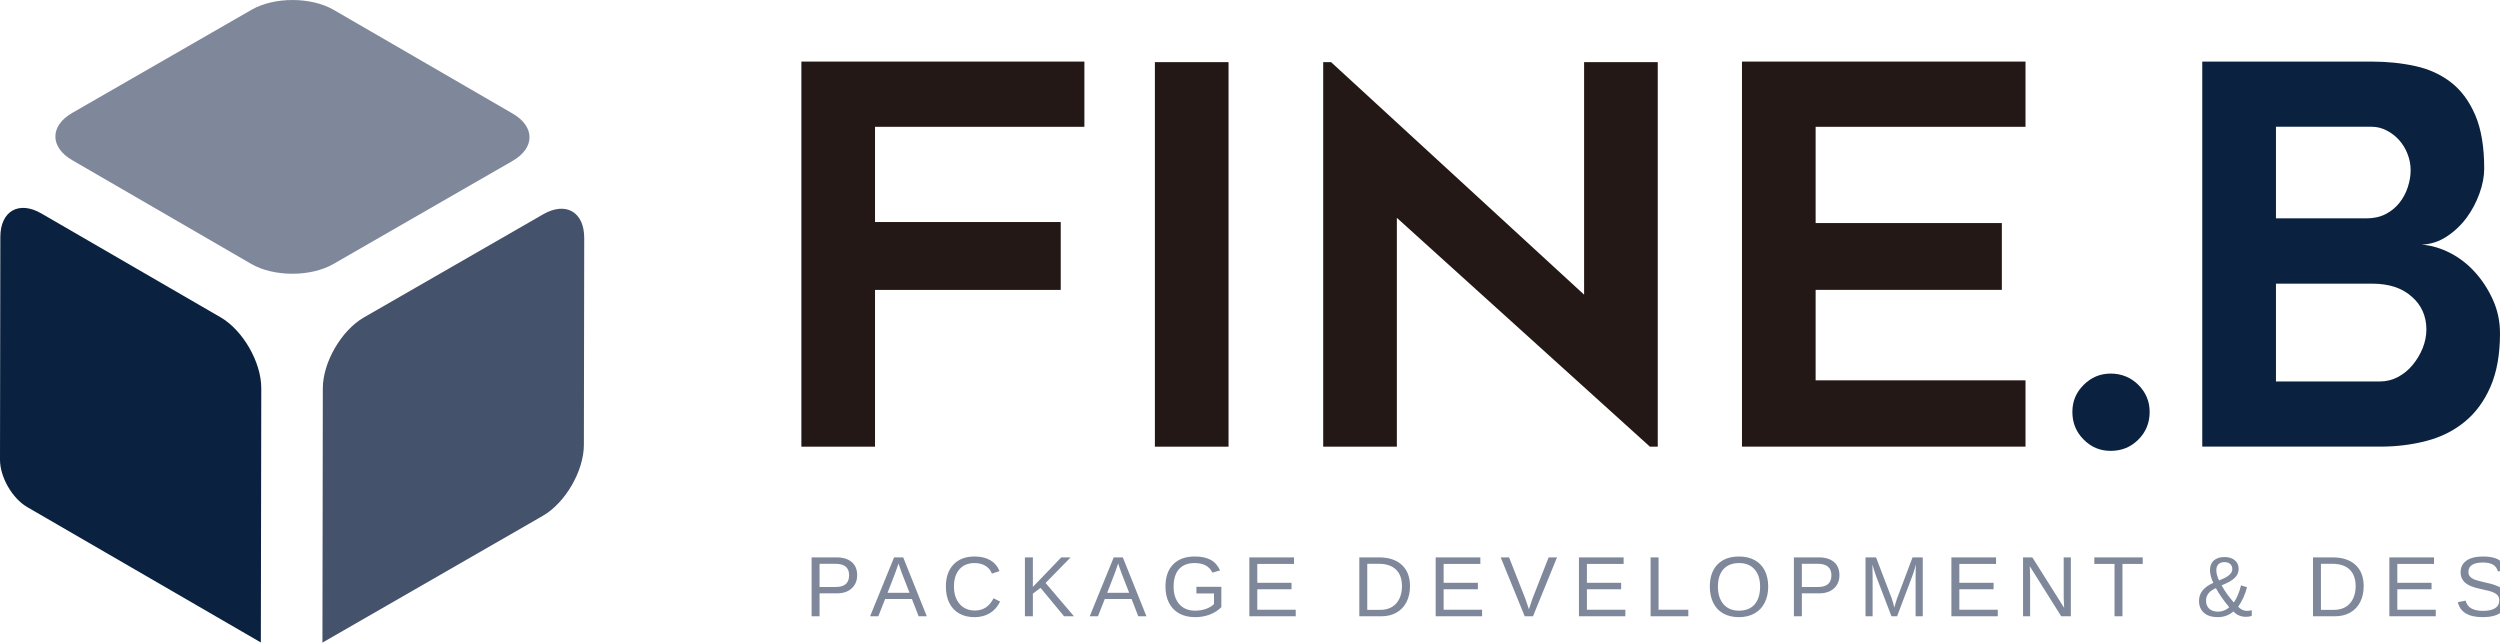
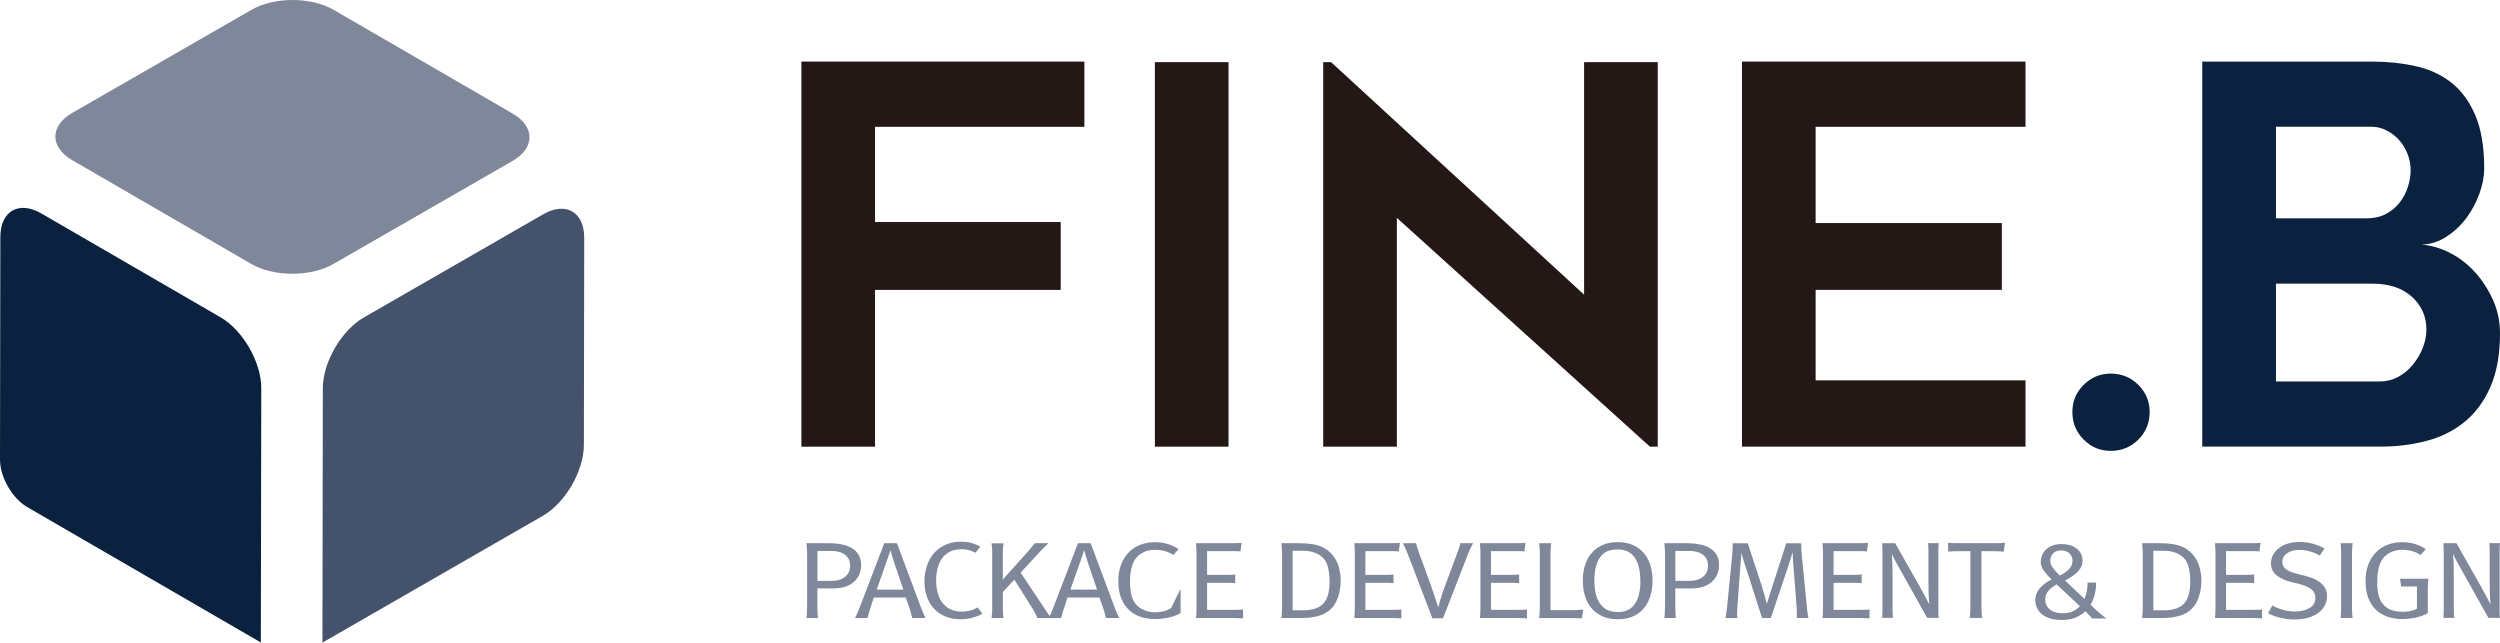
<svg xmlns="http://www.w3.org/2000/svg" id="_레이어_1" data-name="레이어_1" version="1.1" viewBox="0 0 584.15 150.15">
  <defs>
    <style>
      .st0 { fill: #45526c; }
      .st1 { fill: #7f879a; }
      .st2 { fill: #231815; }
      .st3 { fill: #0a2240; }
    </style>
  </defs>
  <g>
    <path class="st3" d="M51.5,74.11c5.26,3.05,9.56,10.52,9.55,16.6l-.1,59.41L6.37,118.49C2.86,116.46,0,111.48,0,107.42l.08-52.03c0-6.08,4.32-8.56,9.59-5.51l41.83,24.24Z" />
    <path class="st0" d="M75.43,90.74c0-6.08,4.33-13.54,9.6-16.57l41.91-24.11c5.27-3.03,9.58-.54,9.57,5.55l-.08,48.35c-.01,6.08-4.33,13.54-9.6,16.57l-51.49,29.62h0s.09-59.41.09-59.41Z" />
    <path class="st1" d="M77.87,61.7c-5.27,3.03-13.89,3.02-19.16-.03l-41.83-24.24c-5.26-3.05-5.26-8.03.02-11.06L58.8,2.27c5.27-3.03,13.89-3.02,19.16.03l41.83,24.24c5.26,3.05,5.25,8.03-.02,11.06l-41.91,24.11Z" />
  </g>
  <g>
    <path class="st2" d="M204.46,29.63v22.25h43.39v15.86h-43.39v36.63h-17.21V14.39h66.13v15.24h-48.92Z" />
    <path class="st2" d="M287.06,104.37h-17.21V14.52h17.21v89.85Z" />
    <path class="st2" d="M385.52,104.37l-59.13-53.47v53.47h-17.21V14.52h1.84l59.12,54.33V14.52h17.21v89.85h-1.84Z" />
    <path class="st2" d="M424.24,29.63v22.49h43.51v15.61h-43.51v21.14h49.04v15.49h-66.25V14.39h66.25v15.24h-49.04Z" />
    <path class="st3" d="M502.29,96.26c0,2.54-.88,4.69-2.64,6.45-1.76,1.76-3.91,2.64-6.45,2.64s-4.57-.88-6.33-2.64c-1.76-1.76-2.64-3.91-2.64-6.45s.88-4.57,2.64-6.33c1.76-1.76,3.87-2.64,6.33-2.64s4.69.88,6.45,2.64c1.76,1.76,2.64,3.87,2.64,6.33Z" />
-     <path class="st3" d="M580.46,39.42c0,1.81-.37,3.74-1.11,5.79-.74,2.06-1.74,3.95-3.01,5.67-1.27,1.72-2.81,3.18-4.61,4.37-1.8,1.19-3.77,1.83-5.9,1.91,2.21.16,4.4.8,6.58,1.9,2.17,1.1,4.12,2.59,5.84,4.48,1.72,1.88,3.13,4.05,4.24,6.5,1.11,2.45,1.66,5.07,1.66,7.85,0,4.91-.74,9.05-2.21,12.44-1.47,3.39-3.48,6.13-6.02,8.21-2.54,2.09-5.51,3.58-8.91,4.47-3.4.9-7.03,1.35-10.88,1.35h-41.55V14.39h39.58c3.61,0,7.01.35,10.2,1.05,3.2.7,5.98,1.97,8.36,3.82,2.38,1.85,4.26,4.4,5.65,7.64,1.39,3.25,2.09,7.42,2.09,12.51ZM531.79,51.02h21.14c1.72,0,3.22-.33,4.49-.99,1.27-.66,2.34-1.52,3.2-2.6.86-1.07,1.52-2.29,1.97-3.65.45-1.36.68-2.7.68-4.02s-.25-2.59-.74-3.83c-.49-1.24-1.15-2.31-1.97-3.22-.82-.91-1.78-1.65-2.89-2.22-1.11-.58-2.27-.87-3.5-.87h-22.37v21.39ZM556.13,89.13c1.47,0,2.87-.35,4.18-1.04,1.31-.7,2.46-1.64,3.44-2.83.98-1.19,1.76-2.5,2.34-3.93.57-1.43.86-2.89.86-4.36,0-3.03-1.13-5.67-3.38-7.62-2.25-2.05-5.35-3.07-9.28-3.07h-22.49v22.86h24.34Z" />
+     <path class="st3" d="M580.46,39.42c0,1.81-.37,3.74-1.11,5.79-.74,2.06-1.74,3.95-3.01,5.67-1.27,1.72-2.81,3.18-4.61,4.37-1.8,1.19-3.77,1.83-5.9,1.91,2.21.16,4.4.8,6.58,1.9,2.17,1.1,4.12,2.59,5.84,4.48,1.72,1.88,3.13,4.05,4.24,6.5,1.11,2.45,1.66,5.07,1.66,7.85,0,4.91-.74,9.05-2.21,12.44-1.47,3.39-3.48,6.13-6.02,8.21-2.54,2.09-5.51,3.58-8.91,4.47-3.4.9-7.03,1.35-10.88,1.35h-41.55V14.39h39.58c3.61,0,7.01.35,10.2,1.05,3.2.7,5.98,1.97,8.36,3.82,2.38,1.85,4.26,4.4,5.65,7.64,1.39,3.25,2.09,7.42,2.09,12.51ZM531.79,51.02h21.14c1.72,0,3.22-.33,4.49-.99,1.27-.66,2.34-1.52,3.2-2.6.86-1.07,1.52-2.29,1.97-3.65.45-1.36.68-2.7.68-4.02s-.25-2.59-.74-3.83c-.49-1.24-1.15-2.31-1.97-3.22-.82-.91-1.78-1.65-2.89-2.22-1.11-.58-2.27-.87-3.5-.87h-22.37v21.39ZM556.13,89.13c1.47,0,2.87-.35,4.18-1.04,1.31-.7,2.46-1.64,3.44-2.83.98-1.19,1.76-2.5,2.34-3.93.57-1.43.86-2.89.86-4.36,0-3.03-1.13-5.57-3.38-7.62-2.25-2.05-5.35-3.07-9.28-3.07h-22.49v22.86h24.34Z" />
  </g>
  <g>
-     <text x="188" y="144" font-family="Arial, Helvetica, sans-serif" font-size="20" letter-spacing="3.4" fill="#7f879a">PACKAGE DEVELOPMENT &amp; DESIGN</text>
+     <path class="st1" d="M188.59,141.81v-12.13c0-.43-.01-.89-.04-1.36-.03-.48-.07-.94-.12-1.39h5.17c1.13,0,2.16.09,3.09.28.94.18,1.73.48,2.39.88.68.4,1.2.93,1.57,1.58.37.66.56,1.44.56,2.37,0,1.62-.57,2.93-1.72,3.94-1.14,1.01-2.73,1.51-4.76,1.51h-3.74v4.32c0,.4,0,.85.03,1.34.02.49.05.91.1,1.25h-2.68c.05-.37.09-.79.1-1.27.02-.48.03-.92.03-1.32ZM194.21,128.73h-3.2v7h3.2c1.39,0,2.47-.32,3.26-.96.79-.64,1.18-1.51,1.18-2.6s-.39-1.9-1.17-2.52c-.78-.62-1.87-.92-3.27-.92Z" />
+     <path class="st1" d="M216.25,144.4h-3.09c-.1-.45-.22-.89-.35-1.33-.13-.44-.26-.87-.4-1.28l-.78-2.17h-7.46l-.7,2.17c-.14.4-.27.81-.4,1.24-.13.42-.26.88-.38,1.38h-2.91c.19-.39.38-.77.56-1.17.18-.39.36-.82.53-1.28l5.75-15.04h2.96l5.62,15.04c.14.4.3.8.48,1.2.18.4.38.82.58,1.25ZM204.84,137.77h6.24l-2.05-6.03c-.19-.54-.36-1.07-.52-1.61-.16-.53-.3-1.06-.44-1.58-.09.28-.17.55-.26.81-.09.26-.18.52-.29.79-.09.28-.18.55-.27.81-.1.26-.19.52-.27.76l-2.13,6.05Z" />
+     <path class="st1" d="M228.42,141.92l1.14,1.43c-.62.42-1.4.74-2.31.98-.92.24-1.86.36-2.81.36-1.35,0-2.55-.22-3.6-.67-1.05-.45-1.93-1.06-2.64-1.85-.73-.79-1.27-1.72-1.64-2.8-.36-1.08-.55-2.24-.55-3.49,0-1.31.19-2.53.57-3.67.38-1.14.94-2.13,1.66-2.96.73-.83,1.62-1.49,2.68-1.96,1.06-.48,2.25-.72,3.59-.72,1.04,0,1.93.12,2.66.35.74.23,1.37.5,1.89.81l-1.12,1.43c-.4-.23-.89-.43-1.47-.59-.58-.16-1.23-.24-1.94-.24-.99.01-1.85.21-2.57.58-.73.37-1.33.88-1.82,1.53-.47.66-.82,1.43-1.05,2.31-.23.88-.35,1.83-.35,2.84s.11,1.97.34,2.85c.22.89.58,1.66,1.07,2.32.49.66,1.1,1.19,1.86,1.57.75.39,1.66.58,2.72.58.68,0,1.34-.08,1.99-.25s1.22-.42,1.7-.74Z" />
+     <path class="st1" d="M234.32,129.03v6.38l5.85-6.52c.28-.32.55-.65.83-.97.28-.32.54-.65.78-.99h3.2c-.33.31-.63.6-.91.87-.28.27-.55.54-.81.82l-4.78,5.18,5.72,8.57c.21.34.43.68.68,1.02.24.34.52.68.83,1.02h-3.3c-.17-.4-.35-.77-.53-1.1-.18-.33-.38-.68-.58-1.05l-4.29-6.82-2.68,2.89v3.91c0,.37.01.73.04,1.07.03.35.07.71.12,1.1h-2.81c.05-.4.09-.77.12-1.11.03-.34.04-.69.04-1.06v-13.19c0-.32-.01-.67-.04-1.05-.03-.38-.07-.73-.12-1.05h2.81c-.05.4-.09.77-.12,1.1-.03.33-.04.67-.04,1.01Z" />
+     <path class="st1" d="M261.51,144.4h-3.09c-.1-.45-.22-.89-.35-1.33-.13-.44-.26-.87-.4-1.28l-.78-2.17h-7.46l-.7,2.17c-.14.4-.27.81-.4,1.24-.13.42-.26.88-.38,1.38h-2.91c.19-.39.38-.77.56-1.17.18-.39.36-.82.53-1.28l5.75-15.04h2.96l5.62,15.04c.14.4.3.8.48,1.2.18.4.38.82.58,1.25ZM250.1,137.77h6.24l-2.05-6.03c-.19-.54-.36-1.07-.52-1.61-.16-.53-.3-1.06-.44-1.58-.09.28-.17.55-.26.81-.09.26-.18.52-.29.79-.09.28-.18.55-.27.81-.1.26-.19.52-.27.76l-2.13,6.05Z" />
+     <path class="st1" d="M275.86,137.58v5.68c-.78.46-1.71.81-2.79,1.04-1.08.23-2.15.35-3.21.35-1.2,0-2.32-.18-3.38-.53-1.06-.36-1.96-.89-2.7-1.62-.78-.72-1.39-1.64-1.82-2.76s-.65-2.44-.65-3.96.21-2.73.64-3.86c.42-1.12,1.03-2.08,1.81-2.87.74-.77,1.64-1.35,2.69-1.76,1.05-.4,2.17-.6,3.37-.6s2.2.15,3.16.46c.96.31,1.76.7,2.4,1.18l-1.2,1.34c-.62-.4-1.28-.7-1.98-.9-.69-.2-1.47-.3-2.34-.3-.94,0-1.78.17-2.53.51-.75.34-1.36.79-1.83,1.36-.52.63-.89,1.42-1.12,2.37s-.34,2.02-.34,3.22.1,2.17.3,3.04c.2.87.54,1.59,1.03,2.16.47.6,1.09,1.06,1.86,1.36.75.39,1.66.58,2.72.58.68,0,1.34-.08,1.99-.25s1.22-.42,1.7-.74Z" />
+     <path class="st1" d="M287.46,144.4h-8.01c.05-.37.09-.79.1-1.27.02-.48.03-.92.03-1.34v-12.39c0-.43,0-.84-.03-1.24-.02-.39-.05-.8-.1-1.24h8.14c.33,0,.72,0,1.17-.01.45,0,.9-.03,1.35-.08l-.26,2.03c-.36-.05-.78-.07-1.25-.08s-.88-.01-1.22-.01h-5.33v5.55h4.18c.43,0,.84,0,1.21-.01.37,0,.77-.03,1.18-.08v2.03c-.43-.05-.84-.07-1.21-.08-.37,0-.77-.01-1.18-.01h-4.18v6.33h5.41c.49,0,.99,0,1.51-.01.52,0,1.01-.03,1.48-.08v2.08c-.5-.03-1.01-.05-1.51-.07-.5-.01-1-.02-1.48-.02Z" />
+     <path class="st1" d="M304.35,144.4h-4.94c.05-.34.09-.73.12-1.17.03-.44.04-.85.04-1.24v-12.59c0-.38-.01-.8-.04-1.24-.03-.44-.07-.85-.12-1.24h3.95c1.02,0,1.97.05,2.83.16.87.11,1.66.3,2.39.58.71.29,1.36.68,1.94,1.17.58.49,1.1,1.11,1.55,1.86.42.74.72,1.54.91,2.4.19.86.29,1.73.29,2.61,0,1.06-.14,2.12-.43,3.17-.29,1.05-.66,1.9-1.13,2.56-.76,1.06-1.76,1.82-3,2.28-1.24.45-2.69.68-4.35.68ZM310.67,135.99c0-1.28-.12-2.4-.35-3.35-.23-.95-.61-1.7-1.13-2.24-.57-.57-1.25-1-2.04-1.28-.79-.28-1.69-.43-2.69-.43h-2.42v13.91h2.52c.94,0,1.8-.12,2.6-.35.8-.23,1.46-.62,2-1.18.5-.51.88-1.19,1.13-2.06.25-.86.38-1.87.38-3.03Z" />
+     <path class="st1" d="M324.45,144.4h-8.01c.05-.37.09-.79.1-1.27.02-.48.03-.92.03-1.34v-12.39c0-.43,0-.84-.03-1.24-.02-.39-.05-.8-.1-1.24h8.14c.33,0,.72,0,1.17-.01.45,0,.9-.03,1.35-.08l-.26,2.03c-.36-.05-.78-.07-1.25-.08-.47,0-.88-.01-1.22-.01h-5.33v5.55h4.18c.43,0,.84,0,1.21-.01.37,0,.77-.03,1.18-.08v2.03c-.43-.05-.84-.07-1.21-.08-.37,0-.77-.01-1.18-.01h-4.18v6.33h5.41c.49,0,.99,0,1.51-.01.52,0,1.01-.03,1.48-.08v2.08c-.5-.03-1.01-.05-1.51-.07-.5-.01-1-.02-1.48-.02Z" />
+     <path class="st1" d="M342.98,129.56l-5.8,14.9h-2.5l-5.72-14.97c-.16-.4-.34-.84-.56-1.31-.22-.47-.41-.89-.58-1.26h3.07c.07.35.17.76.31,1.21.14.45.28.85.42,1.19l2.78,7.63c.24.69.52,1.5.83,2.41.31.92.59,1.78.83,2.58.21-.82.46-1.69.75-2.62.29-.93.59-1.78.88-2.55l2.78-7.44c.14-.37.28-.77.43-1.21.15-.44.25-.84.32-1.19h2.99c-.21.37-.44.82-.7,1.36-.26.54-.44.96-.55,1.27Z" />
+     <path class="st1" d="M353.8,144.4h-8.01c.05-.37.09-.79.1-1.27.02-.48.03-.92.03-1.34v-12.39c0-.43,0-.84-.03-1.24-.02-.39-.05-.8-.1-1.24h8.14c.33,0,.72,0,1.17-.01.45,0,.9-.03,1.35-.08l-.26,2.03c-.36-.05-.78-.07-1.25-.08s-.88-.01-1.22-.01h-5.33v5.55h4.18c.43,0,.84,0,1.21-.01.37,0,.77-.03,1.18-.08v2.03c-.43-.05-.84-.07-1.21-.08-.37,0-.77-.01-1.18-.01h-4.18v6.33h5.41c.49,0,.99,0,1.51-.01.52,0,1.01-.03,1.48-.08v2.08c-.5-.03-1.01-.05-1.51-.07-.5-.01-1-.02-1.48-.02Z" />
+     <path class="st1" d="M359.8,142.13v-12.87c0-.37-.01-.75-.04-1.16-.03-.4-.07-.79-.12-1.18h2.81c-.05.37-.09.76-.12,1.17-.03.41-.04.8-.04,1.17v13.31h4.94c.36,0,.8-.01,1.31-.03.51-.02.98-.06,1.42-.1l-.34,2.06c-.52-.03-1.01-.05-1.46-.07s-.88-.02-1.3-.02h-7.25c.07-.31.12-.68.14-1.12.03-.44.04-.82.04-1.14Z" />
+     <path class="st1" d="M378.13,144.7c-1.44,0-2.68-.24-3.72-.7-1.04-.47-1.9-1.11-2.57-1.93-.68-.82-1.18-1.77-1.51-2.87-.33-1.09-.49-2.27-.49-3.54s.16-2.4.48-3.49c.32-1.09.82-2.05,1.49-2.86.68-.8,1.52-1.44,2.55-1.92,1.02-.48,2.24-.72,3.64-.72s2.62.24,3.64.72c1.02.48,1.86,1.12,2.52,1.92.68.82,1.17,1.77,1.49,2.86.32,1.09.48,2.26.48,3.51s-.16,2.37-.47,3.45c-.31,1.09-.8,2.05-1.46,2.88-.64.82-1.47,1.47-2.48,1.95-1.01.49-2.21.73-3.6.73ZM378.05,143.01c.94,0,1.74-.17,2.4-.52.67-.35,1.21-.83,1.62-1.47.42-.63.72-1.38.92-2.25.2-.87.3-1.84.3-2.9s-.1-2.12-.29-3.04c-.19-.92-.49-1.71-.91-2.37-.42-.66-.96-1.17-1.64-1.54-.68-.36-1.51-.54-2.5-.54-1.94,0-3.33.65-4.16,1.94-.83,1.29-1.25,3.03-1.25,5.2,0,1.11.09,2.13.29,3.05.19.92.51,1.71.96,2.36.43.66,1,1.17,1.69,1.54.69.36,1.54.54,2.55.54Z" />
+     <path class="st1" d="M389.05,141.81v-12.13c0-.43-.01-.89-.04-1.36-.03-.48-.07-.94-.12-1.39h5.17c1.13,0,2.16.09,3.09.28.94.18,1.73.48,2.39.88.68.4,1.2.93,1.57,1.58.37.66.56,1.44.56,2.37,0,1.62-.57,2.93-1.72,3.94s-2.73,1.51-4.76,1.51h-3.74v4.32c0,.4,0,.85.03,1.34.02.49.05.91.1,1.25h-2.68c.05-.37.09-.79.1-1.27.02-.48.03-.92.03-1.32ZM394.66,128.73h-3.2v7h3.2c1.39,0,2.47-.32,3.26-.96.79-.64,1.18-1.51,1.18-2.6s-.39-1.9-1.17-2.52c-.78-.62-1.87-.92-3.27-.92Z" />
+     <path class="st1" d="M422.56,144.4h-2.73c.02-.36.02-.76.01-1.22,0-.46-.02-.88-.04-1.25l-.65-8.43c-.03-.34-.06-.7-.09-1.1-.03-.39-.06-.78-.09-1.17-.02-.4-.04-.79-.06-1.17-.03-.38-.05-.74-.07-1.07-.09.36-.18.7-.27,1.04-.1.34-.2.69-.33,1.04-.1.34-.22.68-.34,1.04-.12.36-.24.72-.36,1.09l-3.77,11.21h-2.05l-3.43-10.72c-.1-.32-.22-.67-.35-1.05-.13-.38-.26-.76-.38-1.14-.12-.4-.24-.79-.35-1.18-.11-.39-.21-.76-.3-1.13-.03.39-.06.76-.09,1.13-.03.37-.06.74-.09,1.11-.03.37-.07.75-.1,1.13-.03.39-.06.79-.08,1.22l-.6,8.16c-.03.4-.06.82-.06,1.26,0,.44.01.84.06,1.21h-2.78c.09-.49.16-.91.21-1.25.05-.34.1-.73.16-1.18l1.22-12.43c.03-.43.06-.87.08-1.33.02-.45.03-.88.03-1.28h3.51l3.28,9.96c.17.59.37,1.26.58,2.01.22.75.42,1.49.61,2.19.21-.72.43-1.47.68-2.24.24-.77.46-1.44.65-2.01l3.2-9.91h3.51c-.02.42-.02.85,0,1.29.02.45.05.88.1,1.29l1.22,12.45c.02.19.03.38.05.58.02.2.04.4.08.6.03.22.07.43.1.65.03.22.08.42.13.6Z" />
+     <path class="st1" d="M433.84,144.4h-8.01c.05-.37.09-.79.1-1.27.02-.48.03-.92.03-1.34v-12.39c0-.43,0-.84-.03-1.24-.02-.39-.05-.8-.1-1.24h8.14c.33,0,.72,0,1.17-.01.45,0,.9-.03,1.35-.08l-.26,2.03c-.36-.05-.78-.07-1.25-.08s-.88-.01-1.22-.01h-5.33v5.55h4.18c.43,0,.84,0,1.21-.01.37,0,.77-.03,1.18-.08v2.03c-.43-.05-.84-.07-1.21-.08-.37,0-.77-.01-1.18-.01h-4.18v6.33h5.41c.49,0,.99,0,1.51-.01.52,0,1.01-.03,1.48-.08v2.08c-.5-.03-1.01-.05-1.51-.07-.5-.01-1-.02-1.48-.02Z" />
+     <path class="st1" d="M439.85,141.83v-12.48c0-.42,0-.83-.01-1.25,0-.42-.03-.81-.06-1.18h3.04l5.54,9.77c.42.76.83,1.51,1.24,2.26.41.75.81,1.51,1.21,2.26-.1-.92-.16-1.84-.18-2.76-.02-.92-.03-1.8-.03-2.65v-6.33c0-.37,0-.8-.01-1.28,0-.49-.04-.91-.09-1.28h2.52c-.05.37-.08.8-.09,1.28,0,.49-.01.91-.01,1.28v13.62c0,.49.03.91.08,1.28h-2.7l-6.08-10.86c-.38-.65-.77-1.34-1.17-2.08-.4-.74-.73-1.41-.99-2.01.05.74.09,1.62.12,2.65.03,1.03.04,2,.04,2.92v6.82c0,.39,0,.82.01,1.29,0,.48.04.9.09,1.27h-2.55c.05-.43.08-.88.09-1.33,0-.45.01-.87.01-1.24Z" />
+     <path class="st1" d="M465.79,128.8h-2.81v12.96c0,.42.01.87.04,1.35.03.49.07.91.12,1.28h-2.89c.05-.37.09-.81.12-1.33.03-.52.04-.97.04-1.38v-12.89h-2.86c-.43,0-.83,0-1.18.02-.36.01-.75.04-1.18.07v-2.06c.43.05.83.07,1.18.08.36,0,.75.01,1.18.01h8.6c.43,0,.82,0,1.16-.01.34,0,.73-.03,1.18-.08l-.29,2.08c-.38-.03-.77-.06-1.17-.08-.4-.02-.82-.03-1.25-.03Z" />
+     <path class="st1" d="M482.51,135.64l4.55,4.3c.24-.55.42-1.16.55-1.81.12-.65.18-1.33.18-2.02h2c0,.95-.11,1.88-.32,2.76-.22.89-.54,1.7-.98,2.44l.73.69c.36.37.81.78,1.33,1.22.52.45,1.05.88,1.59,1.29h-3.25c-.24-.26-.51-.54-.79-.83-.29-.29-.56-.58-.82-.85-.66.63-1.44,1.13-2.34,1.49-.9.36-1.93.54-3.09.54-2.06,0-3.63-.44-4.69-1.31-1.07-.87-1.6-2.01-1.6-3.41,0-.95.34-1.84,1.03-2.65.68-.81,1.61-1.51,2.77-2.11-.71-.68-1.31-1.35-1.79-2.02-.49-.67-.73-1.35-.73-2.04,0-.52.1-1.04.3-1.55.2-.51.5-.95.9-1.34.42-.39.92-.7,1.52-.94.6-.24,1.29-.36,2.09-.36,1.51,0,2.71.36,3.61,1.07.9.72,1.35,1.67,1.35,2.85,0,.92-.37,1.76-1.1,2.51-.74.75-1.73,1.44-2.98,2.07ZM485.99,141.65l-5.43-5.11c-.87.48-1.53,1.01-1.99,1.59-.46.59-.69,1.23-.69,1.94,0,.94.36,1.71,1.08,2.32.72.61,1.73.91,3.03.91.87,0,1.63-.15,2.3-.44.67-.29,1.23-.7,1.7-1.22ZM481.31,134.48c.99-.51,1.73-1.04,2.22-1.59.49-.55.74-1.16.74-1.83s-.23-1.24-.69-1.72c-.46-.49-1.1-.73-1.94-.73s-1.45.23-1.9.68c-.45.45-.68,1.04-.68,1.77,0,.54.22,1.09.65,1.66.43.57.96,1.16,1.59,1.76Z" />
+     <path class="st1" d="M505.46,144.4h-4.94c.05-.34.09-.73.12-1.17.03-.44.04-.85.04-1.24v-12.59c0-.38-.01-.8-.04-1.24-.03-.44-.07-.85-.12-1.24h3.95c1.02,0,1.97.05,2.83.16.87.11,1.66.3,2.39.58.71.29,1.36.68,1.94,1.17.58.49,1.1,1.11,1.55,1.86.42.74.72,1.54.91,2.4.19.86.29,1.73.29,2.61,0,1.06-.14,2.12-.43,3.17s-.66,1.9-1.13,2.56c-.76,1.06-1.76,1.82-3,2.28-1.24.45-2.69.68-4.35.68ZM511.78,135.99c0-1.28-.12-2.4-.35-3.35-.23-.95-.61-1.7-1.13-2.24-.57-.57-1.25-1-2.04-1.28-.79-.28-1.69-.43-2.69-.43h-2.42v13.91h2.52c.94,0,1.8-.12,2.6-.35.8-.23,1.46-.62,2-1.18.5-.51.88-1.19,1.13-2.06.25-.86.38-1.87.38-3.03Z" />
+     <path class="st1" d="M525.55,144.4h-8.01c.05-.37.09-.79.1-1.27.02-.48.03-.92.03-1.34v-12.39c0-.43,0-.84-.03-1.24-.02-.39-.05-.8-.1-1.24h8.14c.33,0,.72,0,1.17-.01.45,0,.9-.03,1.35-.08l-.26,2.03c-.36-.05-.78-.07-1.25-.08s-.88-.01-1.22-.01h-5.33v5.55h4.18c.43,0,.84,0,1.21-.01.37,0,.77-.03,1.18-.08v2.03c-.43-.05-.84-.07-1.21-.08-.37,0-.77-.01-1.18-.01h-4.18v6.33h5.41c.49,0,.99,0,1.51-.01.52,0,1.01-.03,1.48-.08v2.08c-.5-.03-1.01-.05-1.51-.07-.5-.01-1-.02-1.48-.02Z" />
+     <path class="st1" d="M543.73,139.27c0,.88-.2,1.66-.6,2.35-.4.69-.94,1.26-1.61,1.72-.68.46-1.48.81-2.4,1.05-.93.24-1.92.36-2.98.36s-2.12-.13-3.24-.38c-1.12-.25-2.09-.61-2.92-1.07l.96-1.83c.69.4,1.5.74,2.42,1.01.92.27,1.88.4,2.89.4,1.35,0,2.48-.26,3.39-.79s1.37-1.33,1.37-2.43c0-.79-.3-1.42-.88-1.91-.59-.49-1.48-.9-2.68-1.24l-2.16-.53c-1.37-.34-2.49-.86-3.35-1.56-.87-.7-1.3-1.61-1.3-2.74,0-.76.17-1.44.51-2.07.34-.62.8-1.15,1.39-1.58.59-.45,1.28-.79,2.08-1.03.8-.24,1.65-.36,2.57-.36,1.14,0,2.22.14,3.24.42,1.01.28,1.92.65,2.72,1.11l-1.12,1.66c-.57-.37-1.29-.69-2.16-.95-.87-.26-1.72-.39-2.57-.39-1.18,0-2.14.25-2.89.76-.74.51-1.12,1.19-1.12,2.03,0,.72.28,1.29.83,1.71.55.42,1.33.75,2.31.99l2.57.67c1.56.42,2.74,1.02,3.54,1.8.8.79,1.2,1.72,1.2,2.8Z" />
+     <path class="st1" d="M549.57,129.26v12.73c0,.39,0,.79.03,1.2.02.42.06.82.13,1.2h-2.83c.05-.37.09-.76.1-1.18.02-.42.03-.82.03-1.22v-12.73c0-.35,0-.74-.03-1.14-.02-.41-.05-.8-.1-1.19h2.83c-.05.37-.09.76-.12,1.18-.03.42-.04.8-.04,1.16Z" />
+     <path class="st1" d="M567.28,137.58v5.68c-.78.46-1.71.81-2.79,1.04-1.08.23-2.15.35-3.21.35-1.2,0-2.32-.18-3.38-.53-1.06-.36-1.96-.89-2.7-1.62-.78-.72-1.39-1.64-1.82-2.76-.43-1.12-.65-2.44-.65-3.96s.21-2.73.64-3.86c.42-1.12,1.03-2.08,1.81-2.87.74-.77,1.64-1.35,2.69-1.76,1.05-.4,2.17-.6,3.37-.6s2.2.15,3.16.46c.96.31,1.76.7,2.4,1.18l-1.2,1.34c-.62-.4-1.28-.7-1.98-.9-.69-.2-1.47-.3-2.34-.3-.94,0-1.78.17-2.53.51-.75.34-1.36.79-1.83,1.36-.52.63-.89,1.42-1.12,2.37-.22.95-.34,2.02-.34,3.22s.1,2.17.3,3.04c.2.87.54,1.59,1.03,2.16.47.6,1.09,1.06,1.86,1.36.77.31,1.73.46,2.87.46.59,0,1.16-.06,1.73-.17.56-.12,1.06-.3,1.49-.57v-5.18h-3.69l-.26-1.8h6.63c-.05.4-.09.8-.1,1.19-.02.39-.03.77-.03,1.14Z" />
+     <path class="st1" d="M571,141.83v-12.48c0-.42,0-.83-.01-1.25,0-.42-.03-.81-.06-1.18h3.04l5.54,9.77c.42.76.83,1.51,1.23,2.26.41.75.81,1.51,1.21,2.26-.1-.92-.16-1.84-.18-2.76-.02-.92-.03-1.8-.03-2.65v-6.33c0-.37,0-.8-.01-1.28,0-.49-.04-.91-.09-1.28h2.52c-.05.37-.08.8-.09,1.28,0,.49-.01.91-.01,1.28v13.62c0,.49.03.91.08,1.28h-2.7l-6.08-10.86c-.38-.65-.77-1.34-1.17-2.08-.4-.74-.73-1.41-.99-2.01.05.74.09,1.62.12,2.65.03,1.03.04,2,.04,2.92v6.82c0,.39,0,.82.01,1.29,0,.48.04.9.09,1.27h-2.55c.05-.43.08-.88.09-1.33,0-.45.01-.87.01-1.24Z" />
  </g>
</svg>
